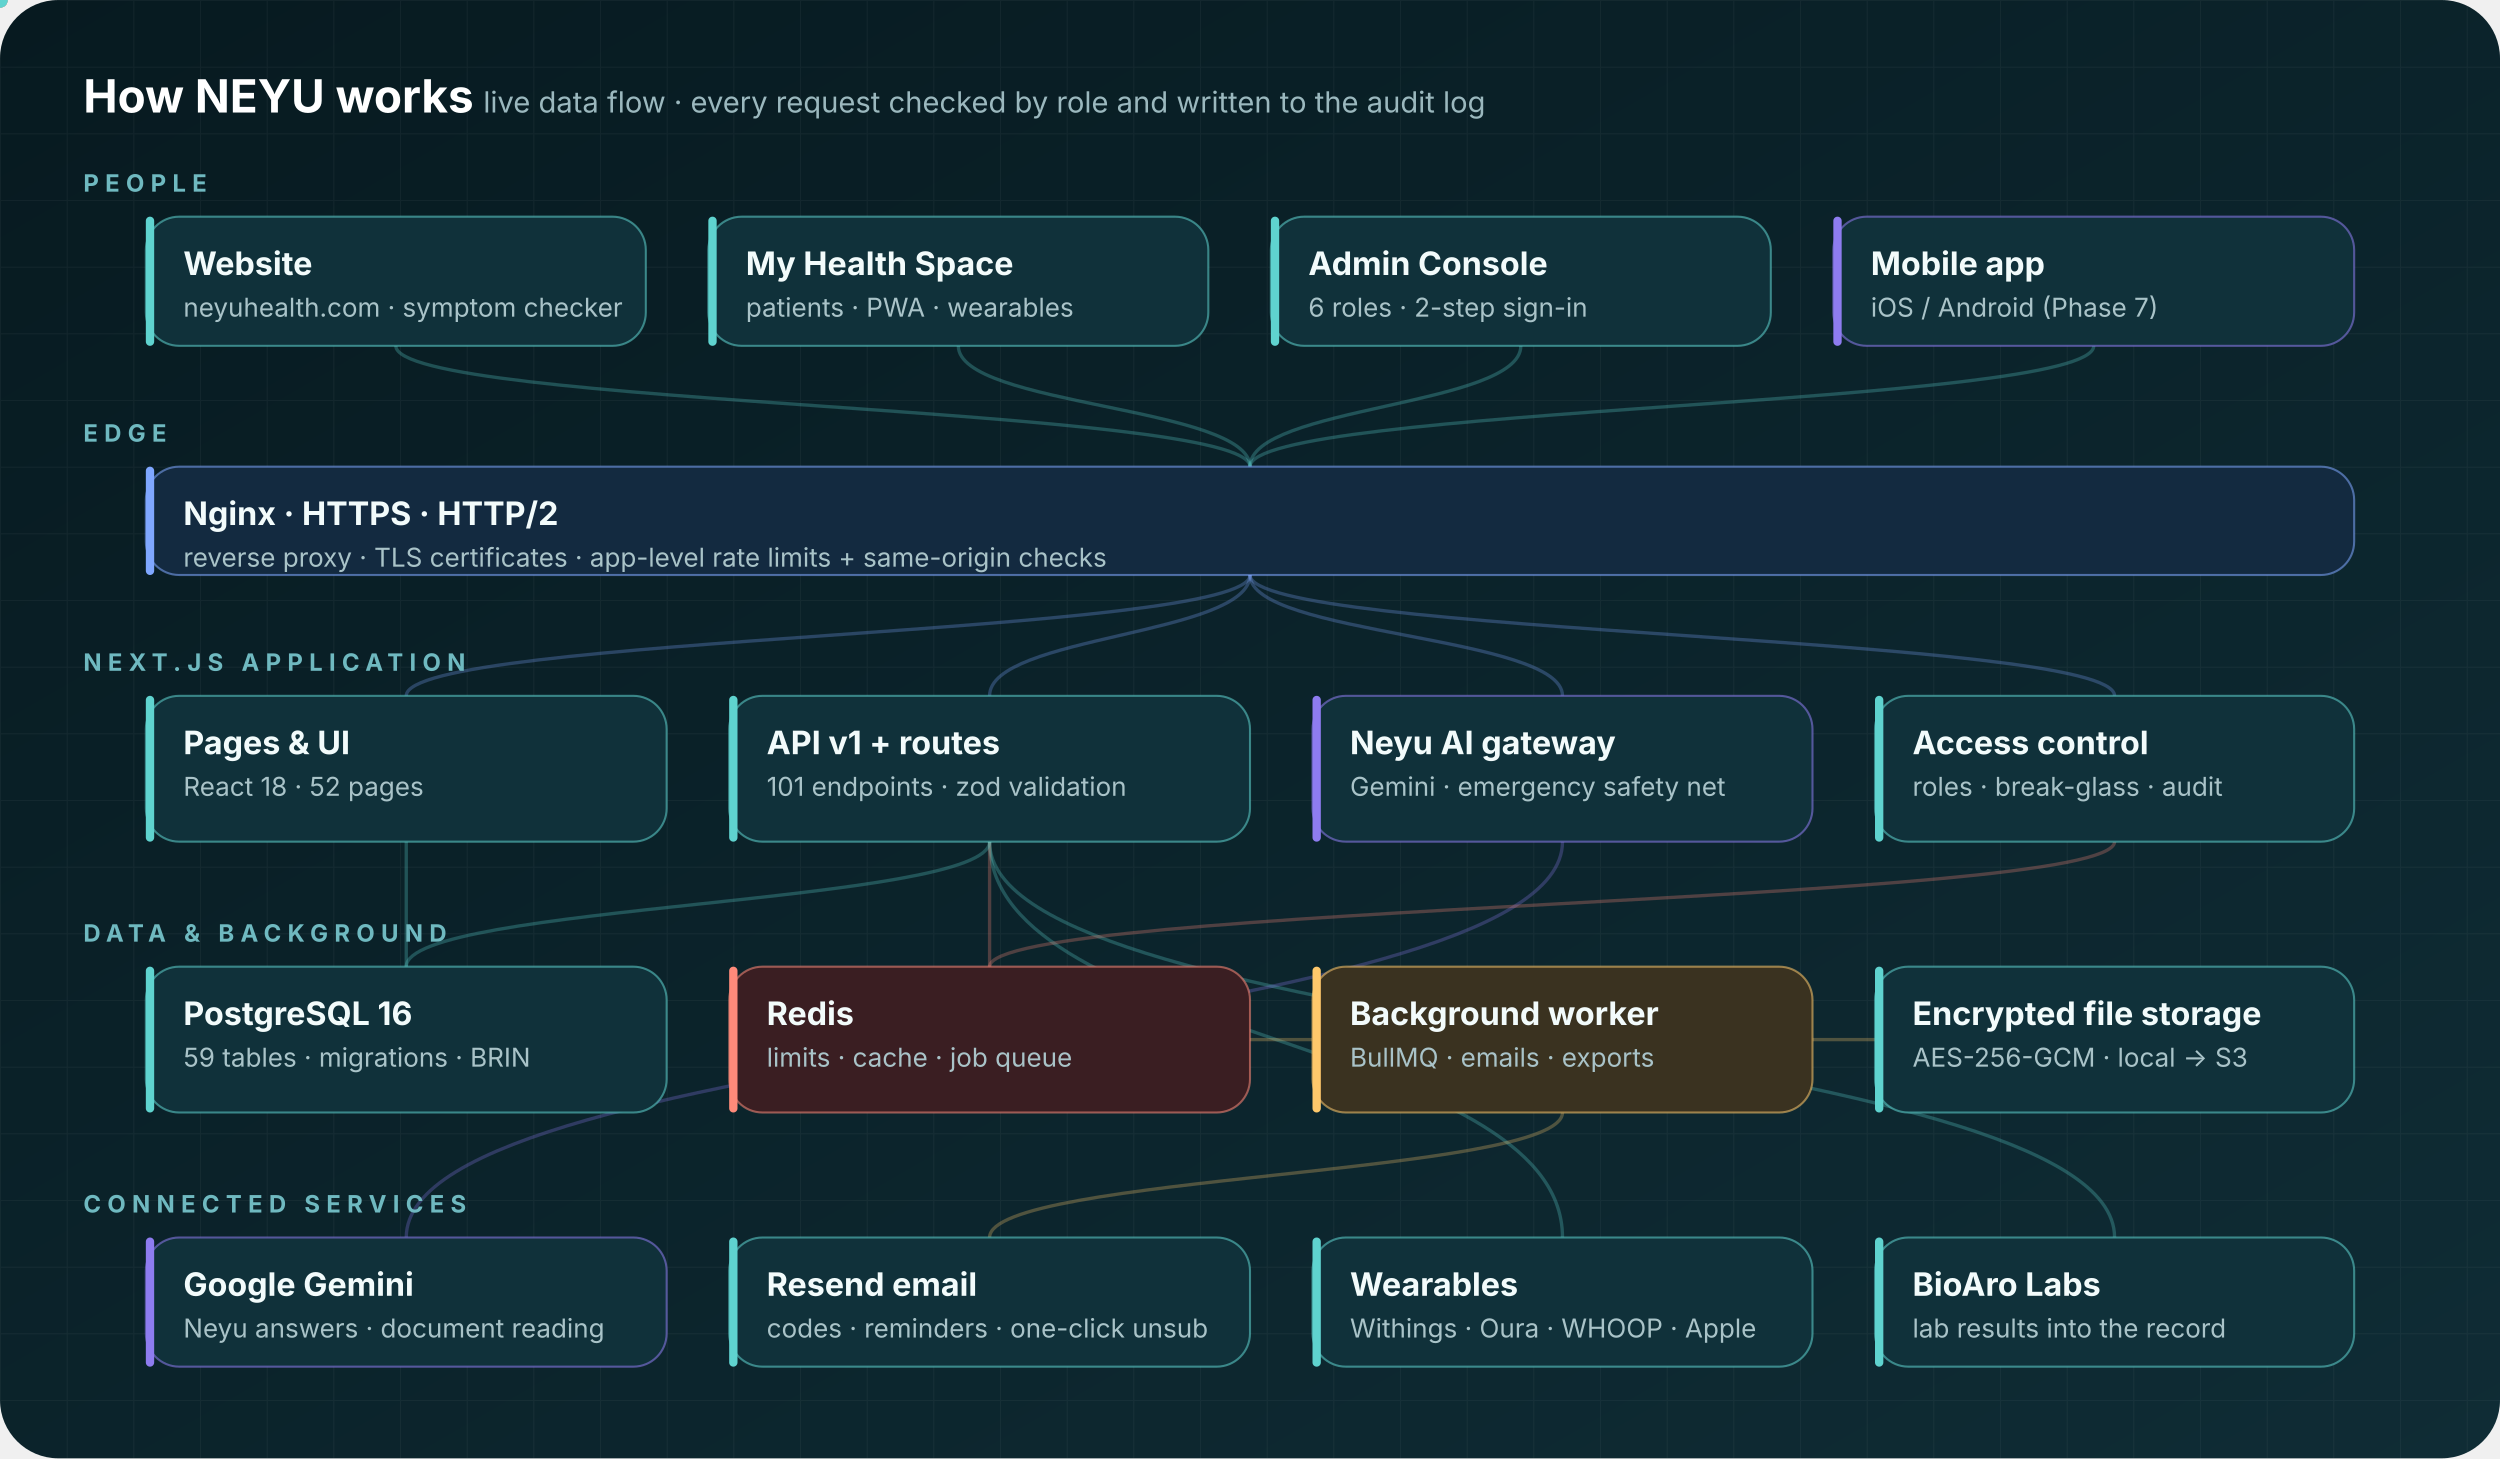
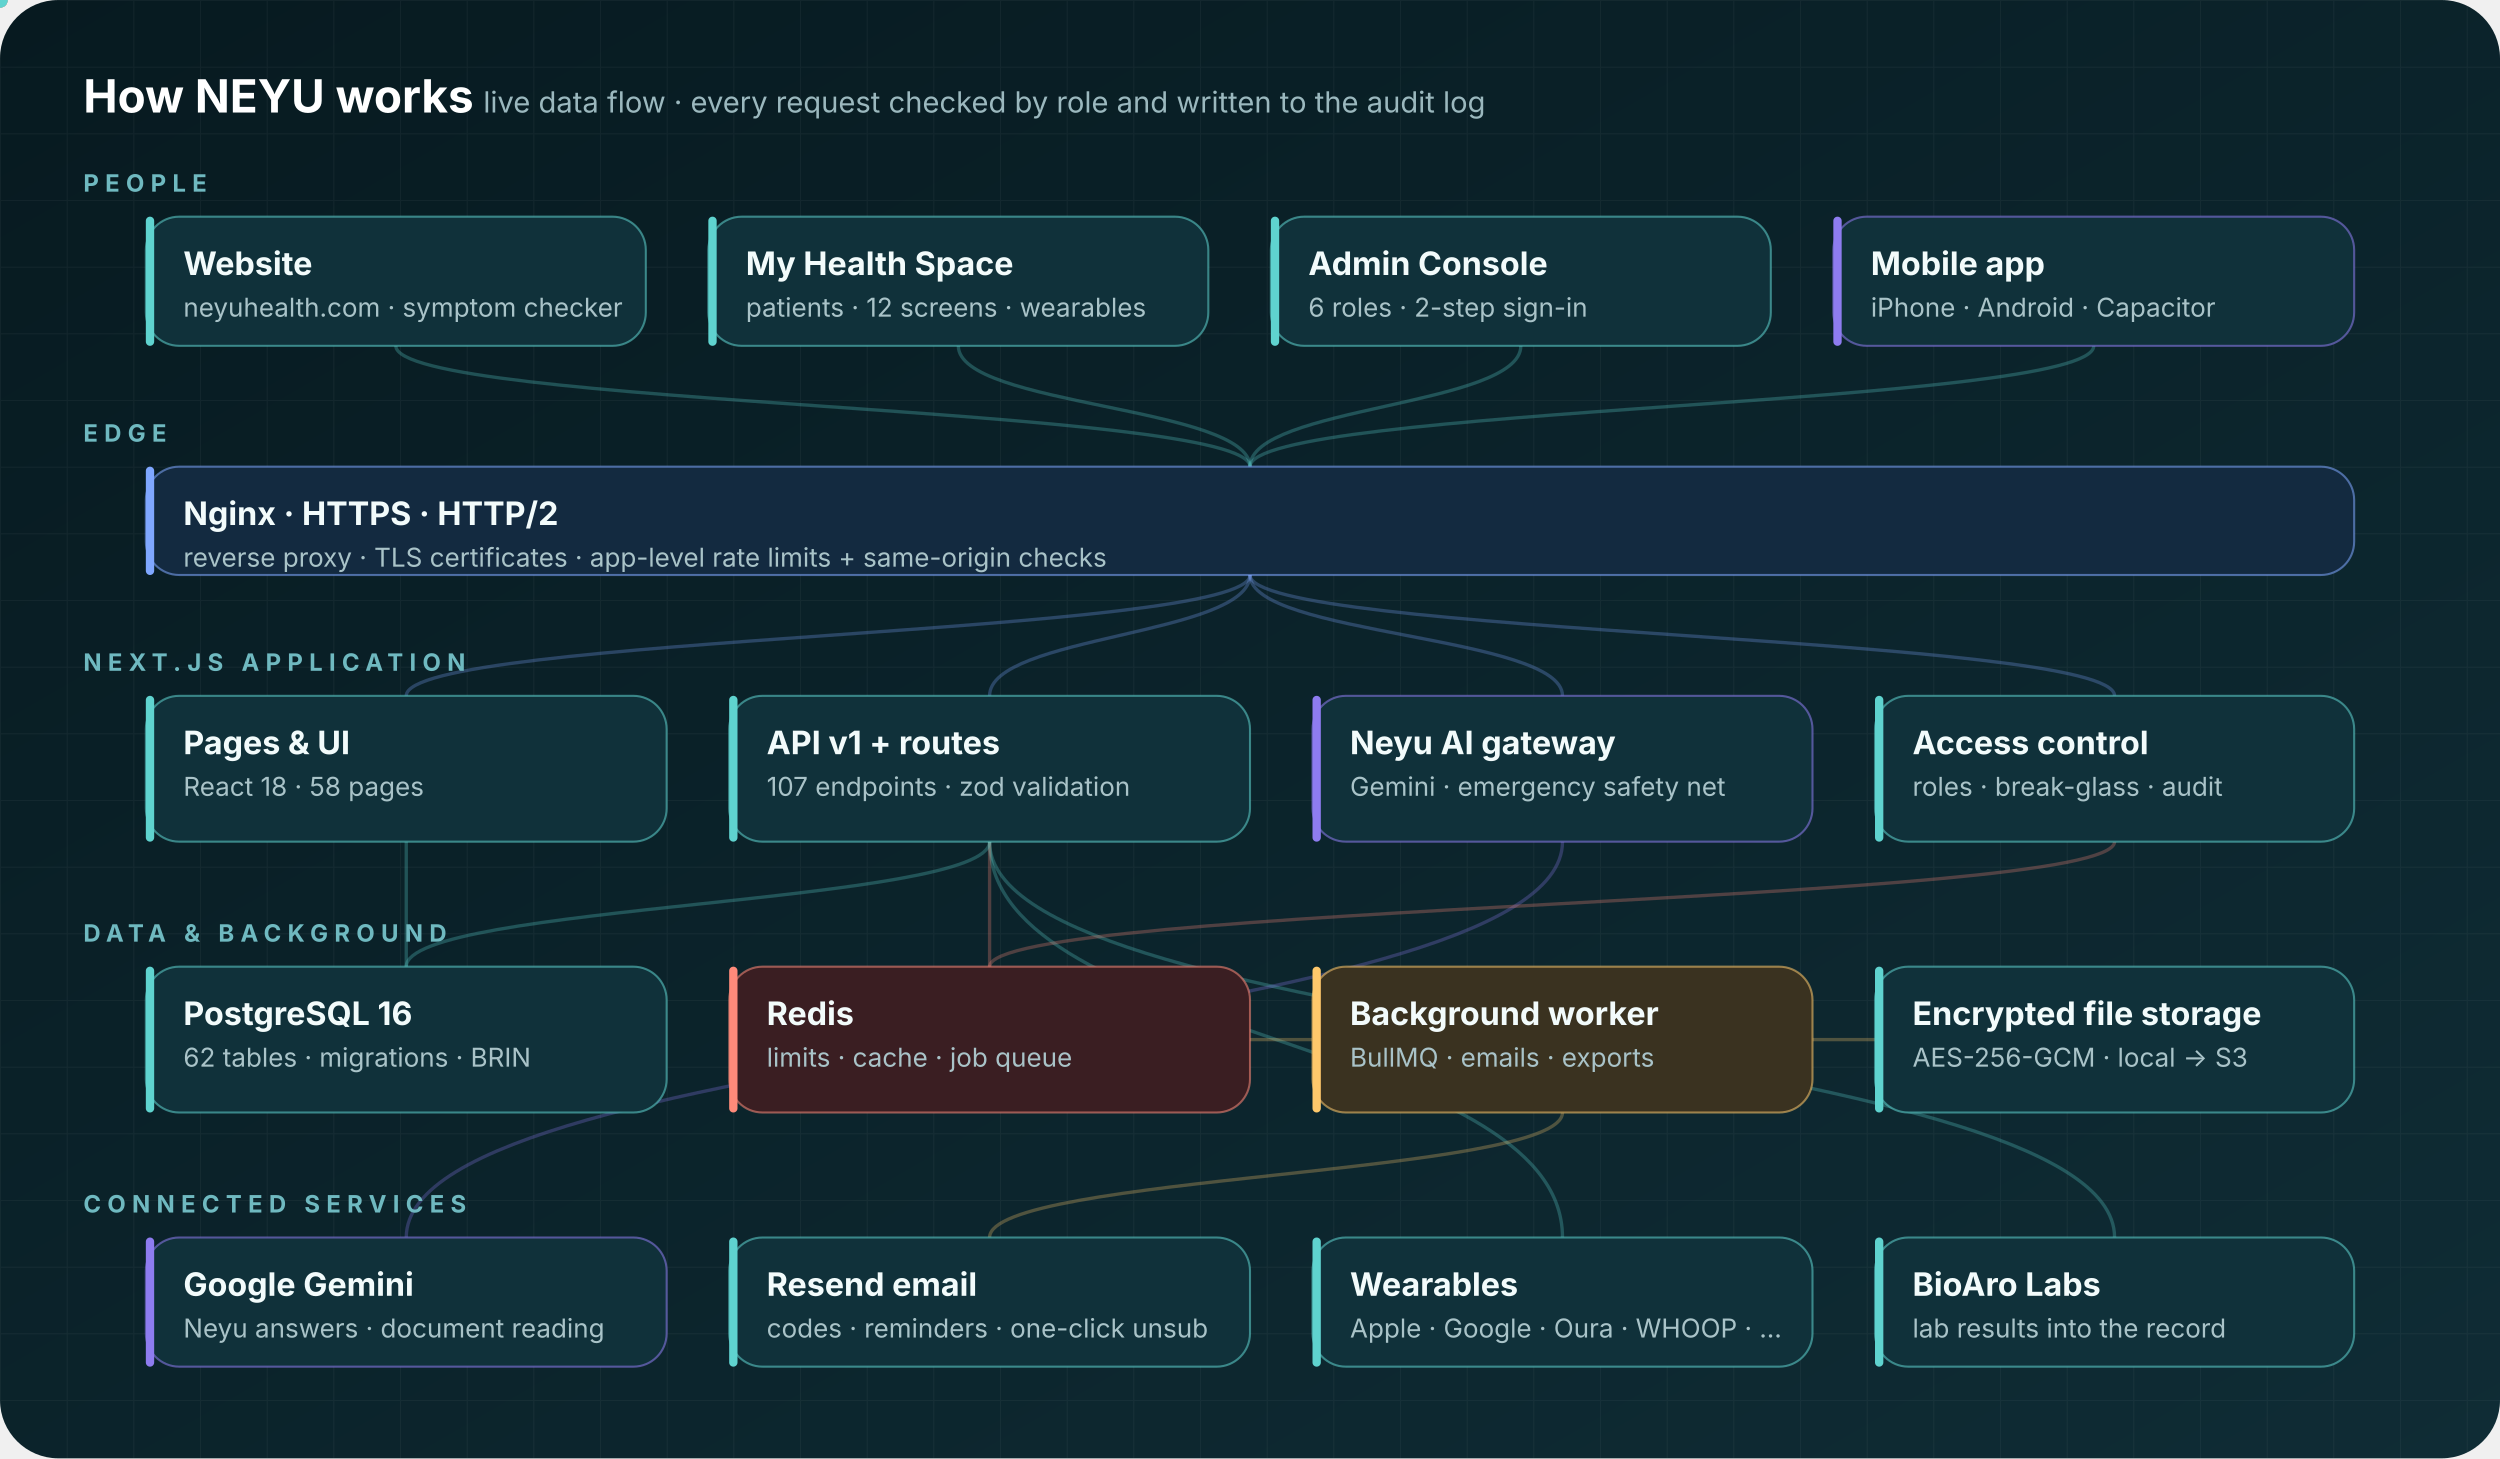
<svg xmlns="http://www.w3.org/2000/svg" viewBox="0 0 1200 700" width="1200" height="700" role="img" aria-label="NEYU Health system architecture">
  <defs>
    <linearGradient id="bg" x1="0" y1="0" x2="1" y2="1">
      <stop offset="0" stop-color="#071A20" />
      <stop offset="1" stop-color="#0F2C35" />
    </linearGradient>
    <pattern id="grid" width="32" height="32" patternUnits="userSpaceOnUse">
      <path d="M32 0H0V32" fill="none" stroke="#fff" stroke-opacity=".04" />
    </pattern>
    <style>.t{font-family:-apple-system,BlinkMacSystemFont,"Segoe UI",Inter,Helvetica,Arial,sans-serif}
.pop{animation:pop .7s cubic-bezier(.2,.8,.2,1) both}@keyframes pop{from{opacity:0}to{opacity:1}}</style>
  </defs>
  <rect width="1200" height="700" rx="28" fill="url(#bg)" />
  <rect width="1200" height="700" rx="28" fill="url(#grid)" />
  <text class="t" x="40" y="54" font-size="22" font-weight="700" fill="#FFFFFF">How NEYU works</text>
  <text class="t" x="232" y="54" font-size="14" fill="#9BB8BE">live data flow · every request checked by role and written to the audit log</text>
  <path id="p17" d="M195 404 C195 434 195 434 195 464" fill="none" stroke="#5FD3CF" stroke-opacity=".28" stroke-width="1.6" />
  <path id="p16" d="M475 404 C475 499 1015 499 1015 594" fill="none" stroke="#5FD3CF" stroke-opacity=".28" stroke-width="1.6" />
  <path id="p15" d="M475 404 C475 499 750 499 750 594" fill="none" stroke="#5FD3CF" stroke-opacity=".28" stroke-width="1.6" />
  <path id="p14" d="M750 534 C750 564 475 564 475 594" fill="none" stroke="#FFC86B" stroke-opacity=".28" stroke-width="1.6" />
  <path id="p13" d="M750 404 C750 499 195 499 195 594" fill="none" stroke="#8E7CF0" stroke-opacity=".28" stroke-width="1.6" />
  <path id="p12" d="M870 499 C885 499 885 499 900 499" fill="none" stroke="#FFC86B" stroke-opacity=".28" stroke-width="1.6" />
  <path id="p11" d="M600 499 C615 499 615 499 630 499" fill="none" stroke="#FFC86B" stroke-opacity=".28" stroke-width="1.6" />
  <path id="p10" d="M475 404 C475 434 475 434 475 464" fill="none" stroke="#FF8A7A" stroke-opacity=".28" stroke-width="1.6" />
  <path id="p9" d="M1015 404 C1015 434 475 434 475 464" fill="none" stroke="#FF8A7A" stroke-opacity=".28" stroke-width="1.6" />
  <path id="p8" d="M475 404 C475 434 195 434 195 464" fill="none" stroke="#5FD3CF" stroke-opacity=".28" stroke-width="1.6" />
  <path id="p7" d="M600 276 C600 305 1015 305 1015 334" fill="none" stroke="#7FA7FF" stroke-opacity=".28" stroke-width="1.6" />
  <path id="p6" d="M600 276 C600 305 750 305 750 334" fill="none" stroke="#7FA7FF" stroke-opacity=".28" stroke-width="1.6" />
  <path id="p5" d="M600 276 C600 305 475 305 475 334" fill="none" stroke="#7FA7FF" stroke-opacity=".28" stroke-width="1.6" />
  <path id="p4" d="M600 276 C600 305 195 305 195 334" fill="none" stroke="#7FA7FF" stroke-opacity=".28" stroke-width="1.6" />
  <path id="p3" d="M1005 166 C1005 195 600 195 600 224" fill="none" stroke="#5FD3CF" stroke-opacity=".28" stroke-width="1.6" />
  <path id="p2" d="M730 166 C730 195 600 195 600 224" fill="none" stroke="#5FD3CF" stroke-opacity=".28" stroke-width="1.6" />
  <path id="p1" d="M460 166 C460 195 600 195 600 224" fill="none" stroke="#5FD3CF" stroke-opacity=".28" stroke-width="1.6" />
  <path id="p0" d="M190 166 C190 195 600 195 600 224" fill="none" stroke="#5FD3CF" stroke-opacity=".28" stroke-width="1.6" />
  <text class="t" x="40" y="92" font-size="11.5" letter-spacing="3" font-weight="700" fill="#6FB9C0">PEOPLE</text>
  <g class="pop">
    <rect x="70" y="104" width="240" height="62" rx="16" fill="#10313A" stroke="#5FD3CF" stroke-opacity=".55" />
    <rect x="70" y="104" width="4" height="62" rx="2" fill="#5FD3CF" />
    <text class="t" x="88" y="132" font-size="15.5" font-weight="700" fill="#F2FBFB">Website</text>
    <text class="t" x="88" y="152" font-size="12.5" fill="#A9C3C8">neyuhealth.com · symptom checker</text>
  </g>
  <g class="pop">
    <rect x="340" y="104" width="240" height="62" rx="16" fill="#10313A" stroke="#5FD3CF" stroke-opacity=".55" />
    <rect x="340" y="104" width="4" height="62" rx="2" fill="#5FD3CF" />
    <text class="t" x="358" y="132" font-size="15.5" font-weight="700" fill="#F2FBFB">My Health Space</text>
-     <text class="t" x="358" y="152" font-size="12.5" fill="#A9C3C8">patients · PWA · wearables</text>
+     <text class="t" x="358" y="152" font-size="12.5" fill="#A9C3C8">patients · 12 screens · wearables</text>
  </g>
  <g class="pop">
    <rect x="610" y="104" width="240" height="62" rx="16" fill="#10313A" stroke="#5FD3CF" stroke-opacity=".55" />
    <rect x="610" y="104" width="4" height="62" rx="2" fill="#5FD3CF" />
    <text class="t" x="628" y="132" font-size="15.5" font-weight="700" fill="#F2FBFB">Admin Console</text>
    <text class="t" x="628" y="152" font-size="12.5" fill="#A9C3C8">6 roles · 2-step sign-in</text>
  </g>
  <g class="pop">
    <rect x="880" y="104" width="250" height="62" rx="16" fill="#10313A" stroke="#8E7CF0" stroke-opacity=".55" />
    <rect x="880" y="104" width="4" height="62" rx="2" fill="#8E7CF0" />
    <text class="t" x="898" y="132" font-size="15.5" font-weight="700" fill="#F2FBFB">Mobile app</text>
-     <text class="t" x="898" y="152" font-size="12.5" fill="#A9C3C8">iOS / Android (Phase 7)</text>
+     <text class="t" x="898" y="152" font-size="12.5" fill="#A9C3C8">iPhone · Android · Capacitor</text>
  </g>
  <text class="t" x="40" y="212" font-size="11.5" letter-spacing="3" font-weight="700" fill="#6FB9C0">EDGE</text>
  <g class="pop">
    <rect x="70" y="224" width="1060" height="52" rx="16" fill="#132A40" stroke="#7FA7FF" stroke-opacity=".55" />
    <rect x="70" y="224" width="4" height="52" rx="2" fill="#7FA7FF" />
    <text class="t" x="88" y="252" font-size="15.5" font-weight="700" fill="#F2FBFB">Nginx · HTTPS · HTTP/2</text>
    <text class="t" x="88" y="272" font-size="12.5" fill="#A9C3C8">reverse proxy · TLS certificates · app-level rate limits + same-origin checks</text>
  </g>
  <text class="t" x="40" y="322" font-size="11.5" letter-spacing="3" font-weight="700" fill="#6FB9C0">NEXT.JS APPLICATION</text>
  <g class="pop">
    <rect x="70" y="334" width="250" height="70" rx="16" fill="#10313A" stroke="#5FD3CF" stroke-opacity=".55" />
    <rect x="70" y="334" width="4" height="70" rx="2" fill="#5FD3CF" />
    <text class="t" x="88" y="362" font-size="15.5" font-weight="700" fill="#F2FBFB">Pages &amp; UI</text>
-     <text class="t" x="88" y="382" font-size="12.5" fill="#A9C3C8">React 18 · 52 pages</text>
+     <text class="t" x="88" y="382" font-size="12.5" fill="#A9C3C8">React 18 · 58 pages</text>
  </g>
  <g class="pop">
    <rect x="350" y="334" width="250" height="70" rx="16" fill="#10313A" stroke="#5FD3CF" stroke-opacity=".55" />
    <rect x="350" y="334" width="4" height="70" rx="2" fill="#5FD3CF" />
    <text class="t" x="368" y="362" font-size="15.5" font-weight="700" fill="#F2FBFB">API v1 + routes</text>
-     <text class="t" x="368" y="382" font-size="12.5" fill="#A9C3C8">101 endpoints · zod validation</text>
+     <text class="t" x="368" y="382" font-size="12.5" fill="#A9C3C8">107 endpoints · zod validation</text>
  </g>
  <g class="pop">
    <rect x="630" y="334" width="240" height="70" rx="16" fill="#10313A" stroke="#8E7CF0" stroke-opacity=".55" />
    <rect x="630" y="334" width="4" height="70" rx="2" fill="#8E7CF0" />
    <text class="t" x="648" y="362" font-size="15.5" font-weight="700" fill="#F2FBFB">Neyu AI gateway</text>
    <text class="t" x="648" y="382" font-size="12.5" fill="#A9C3C8">Gemini · emergency safety net</text>
  </g>
  <g class="pop">
    <rect x="900" y="334" width="230" height="70" rx="16" fill="#10313A" stroke="#5FD3CF" stroke-opacity=".55" />
    <rect x="900" y="334" width="4" height="70" rx="2" fill="#5FD3CF" />
    <text class="t" x="918" y="362" font-size="15.5" font-weight="700" fill="#F2FBFB">Access control</text>
    <text class="t" x="918" y="382" font-size="12.5" fill="#A9C3C8">roles · break-glass · audit</text>
  </g>
  <text class="t" x="40" y="452" font-size="11.5" letter-spacing="3" font-weight="700" fill="#6FB9C0">DATA &amp; BACKGROUND</text>
  <g class="pop">
    <rect x="70" y="464" width="250" height="70" rx="16" fill="#10313A" stroke="#5FD3CF" stroke-opacity=".55" />
    <rect x="70" y="464" width="4" height="70" rx="2" fill="#5FD3CF" />
    <text class="t" x="88" y="492" font-size="15.5" font-weight="700" fill="#F2FBFB">PostgreSQL 16</text>
-     <text class="t" x="88" y="512" font-size="12.5" fill="#A9C3C8">59 tables · migrations · BRIN</text>
+     <text class="t" x="88" y="512" font-size="12.5" fill="#A9C3C8">62 tables · migrations · BRIN</text>
  </g>
  <g class="pop">
    <rect x="350" y="464" width="250" height="70" rx="16" fill="#3A1E22" stroke="#FF8A7A" stroke-opacity=".55" />
    <rect x="350" y="464" width="4" height="70" rx="2" fill="#FF8A7A" />
    <text class="t" x="368" y="492" font-size="15.5" font-weight="700" fill="#F2FBFB">Redis</text>
    <text class="t" x="368" y="512" font-size="12.5" fill="#A9C3C8">limits · cache · job queue</text>
  </g>
  <g class="pop">
    <rect x="630" y="464" width="240" height="70" rx="16" fill="#3A3220" stroke="#FFC86B" stroke-opacity=".55" />
    <rect x="630" y="464" width="4" height="70" rx="2" fill="#FFC86B" />
    <text class="t" x="648" y="492" font-size="15.5" font-weight="700" fill="#F2FBFB">Background worker</text>
    <text class="t" x="648" y="512" font-size="12.5" fill="#A9C3C8">BullMQ · emails · exports</text>
  </g>
  <g class="pop">
    <rect x="900" y="464" width="230" height="70" rx="16" fill="#10313A" stroke="#5FD3CF" stroke-opacity=".55" />
    <rect x="900" y="464" width="4" height="70" rx="2" fill="#5FD3CF" />
    <text class="t" x="918" y="492" font-size="15.5" font-weight="700" fill="#F2FBFB">Encrypted file storage</text>
    <text class="t" x="918" y="512" font-size="12.5" fill="#A9C3C8">AES-256-GCM · local → S3</text>
  </g>
  <text class="t" x="40" y="582" font-size="11.5" letter-spacing="3" font-weight="700" fill="#6FB9C0">CONNECTED SERVICES</text>
  <g class="pop">
    <rect x="70" y="594" width="250" height="62" rx="16" fill="#10313A" stroke="#8E7CF0" stroke-opacity=".55" />
    <rect x="70" y="594" width="4" height="62" rx="2" fill="#8E7CF0" />
    <text class="t" x="88" y="622" font-size="15.5" font-weight="700" fill="#F2FBFB">Google Gemini</text>
    <text class="t" x="88" y="642" font-size="12.5" fill="#A9C3C8">Neyu answers · document reading</text>
  </g>
  <g class="pop">
    <rect x="350" y="594" width="250" height="62" rx="16" fill="#10313A" stroke="#5FD3CF" stroke-opacity=".55" />
    <rect x="350" y="594" width="4" height="62" rx="2" fill="#5FD3CF" />
    <text class="t" x="368" y="622" font-size="15.5" font-weight="700" fill="#F2FBFB">Resend email</text>
    <text class="t" x="368" y="642" font-size="12.5" fill="#A9C3C8">codes · reminders · one-click unsub</text>
  </g>
  <g class="pop">
    <rect x="630" y="594" width="240" height="62" rx="16" fill="#10313A" stroke="#5FD3CF" stroke-opacity=".55" />
    <rect x="630" y="594" width="4" height="62" rx="2" fill="#5FD3CF" />
    <text class="t" x="648" y="622" font-size="15.5" font-weight="700" fill="#F2FBFB">Wearables</text>
-     <text class="t" x="648" y="642" font-size="12.5" fill="#A9C3C8">Withings · Oura · WHOOP · Apple</text>
+     <text class="t" x="648" y="642" font-size="12.5" fill="#A9C3C8">Apple · Google · Oura · WHOOP · …</text>
  </g>
  <g class="pop">
    <rect x="900" y="594" width="230" height="62" rx="16" fill="#10313A" stroke="#5FD3CF" stroke-opacity=".55" />
    <rect x="900" y="594" width="4" height="62" rx="2" fill="#5FD3CF" />
    <text class="t" x="918" y="622" font-size="15.5" font-weight="700" fill="#F2FBFB">BioAro Labs</text>
    <text class="t" x="918" y="642" font-size="12.5" fill="#A9C3C8">lab results into the record</text>
  </g>
  <circle r="3.6" fill="#5FD3CF">
    <animateMotion dur="2.4s" begin="0s" repeatCount="indefinite" keyPoints="0;1" keyTimes="0;1" calcMode="linear">
      <mpath href="#p0" />
    </animateMotion>
  </circle>
  <circle r="3.6" fill="#5FD3CF">
    <animateMotion dur="2.4s" begin="0.4s" repeatCount="indefinite" keyPoints="0;1" keyTimes="0;1" calcMode="linear">
      <mpath href="#p1" />
    </animateMotion>
  </circle>
  <circle r="3.6" fill="#5FD3CF">
    <animateMotion dur="2.4s" begin="0.8s" repeatCount="indefinite" keyPoints="0;1" keyTimes="0;1" calcMode="linear">
      <mpath href="#p2" />
    </animateMotion>
  </circle>
  <circle r="3.6" fill="#5FD3CF">
    <animateMotion dur="2.4s" begin="1.2s" repeatCount="indefinite" keyPoints="0;1" keyTimes="0;1" calcMode="linear">
      <mpath href="#p3" />
    </animateMotion>
  </circle>
  <circle r="3.6" fill="#7FA7FF">
    <animateMotion dur="2.4s" begin="0.2s" repeatCount="indefinite" keyPoints="0;1" keyTimes="0;1" calcMode="linear">
      <mpath href="#p4" />
    </animateMotion>
  </circle>
  <circle r="3.6" fill="#7FA7FF">
    <animateMotion dur="2.4s" begin="0.6s" repeatCount="indefinite" keyPoints="0;1" keyTimes="0;1" calcMode="linear">
      <mpath href="#p5" />
    </animateMotion>
  </circle>
  <circle r="3.6" fill="#7FA7FF">
    <animateMotion dur="2.4s" begin="1.0s" repeatCount="indefinite" keyPoints="0;1" keyTimes="0;1" calcMode="linear">
      <mpath href="#p6" />
    </animateMotion>
  </circle>
  <circle r="3.6" fill="#7FA7FF">
    <animateMotion dur="2.4s" begin="1.4s" repeatCount="indefinite" keyPoints="0;1" keyTimes="0;1" calcMode="linear">
      <mpath href="#p7" />
    </animateMotion>
  </circle>
  <circle r="3.6" fill="#5FD3CF">
    <animateMotion dur="2.4s" begin="0.3s" repeatCount="indefinite" keyPoints="0;1" keyTimes="0;1" calcMode="linear">
      <mpath href="#p8" />
    </animateMotion>
  </circle>
  <circle r="3.6" fill="#FF8A7A">
    <animateMotion dur="2.4s" begin="0.5s" repeatCount="indefinite" keyPoints="0;1" keyTimes="0;1" calcMode="linear">
      <mpath href="#p9" />
    </animateMotion>
  </circle>
  <circle r="3.6" fill="#FF8A7A">
    <animateMotion dur="2.4s" begin="0.9s" repeatCount="indefinite" keyPoints="0;1" keyTimes="0;1" calcMode="linear">
      <mpath href="#p10" />
    </animateMotion>
  </circle>
  <circle r="3.6" fill="#FFC86B">
    <animateMotion dur="1.8s" begin="0s" repeatCount="indefinite" keyPoints="0;1" keyTimes="0;1" calcMode="linear">
      <mpath href="#p11" />
    </animateMotion>
  </circle>
  <circle r="3.6" fill="#FFC86B">
    <animateMotion dur="1.8s" begin="0s" repeatCount="indefinite" keyPoints="0;1" keyTimes="0;1" calcMode="linear">
      <mpath href="#p12" />
    </animateMotion>
  </circle>
  <circle r="3.6" fill="#8E7CF0">
    <animateMotion dur="2.4s" begin="0.2s" repeatCount="indefinite" keyPoints="0;1" keyTimes="0;1" calcMode="linear">
      <mpath href="#p13" />
    </animateMotion>
  </circle>
  <circle r="3.6" fill="#FFC86B">
    <animateMotion dur="2.4s" begin="0.6s" repeatCount="indefinite" keyPoints="0;1" keyTimes="0;1" calcMode="linear">
      <mpath href="#p14" />
    </animateMotion>
  </circle>
  <circle r="3.6" fill="#5FD3CF">
    <animateMotion dur="2.4s" begin="1.1s" repeatCount="indefinite" keyPoints="0;1" keyTimes="0;1" calcMode="linear">
      <mpath href="#p15" />
    </animateMotion>
  </circle>
  <circle r="3.6" fill="#5FD3CF">
    <animateMotion dur="2.4s" begin="1.5s" repeatCount="indefinite" keyPoints="0;1" keyTimes="0;1" calcMode="linear">
      <mpath href="#p16" />
    </animateMotion>
  </circle>
  <circle r="3.6" fill="#5FD3CF">
    <animateMotion dur="2.4s" begin="0.7s" repeatCount="indefinite" keyPoints="0;1" keyTimes="0;1" calcMode="linear">
      <mpath href="#p17" />
    </animateMotion>
  </circle>
</svg>
